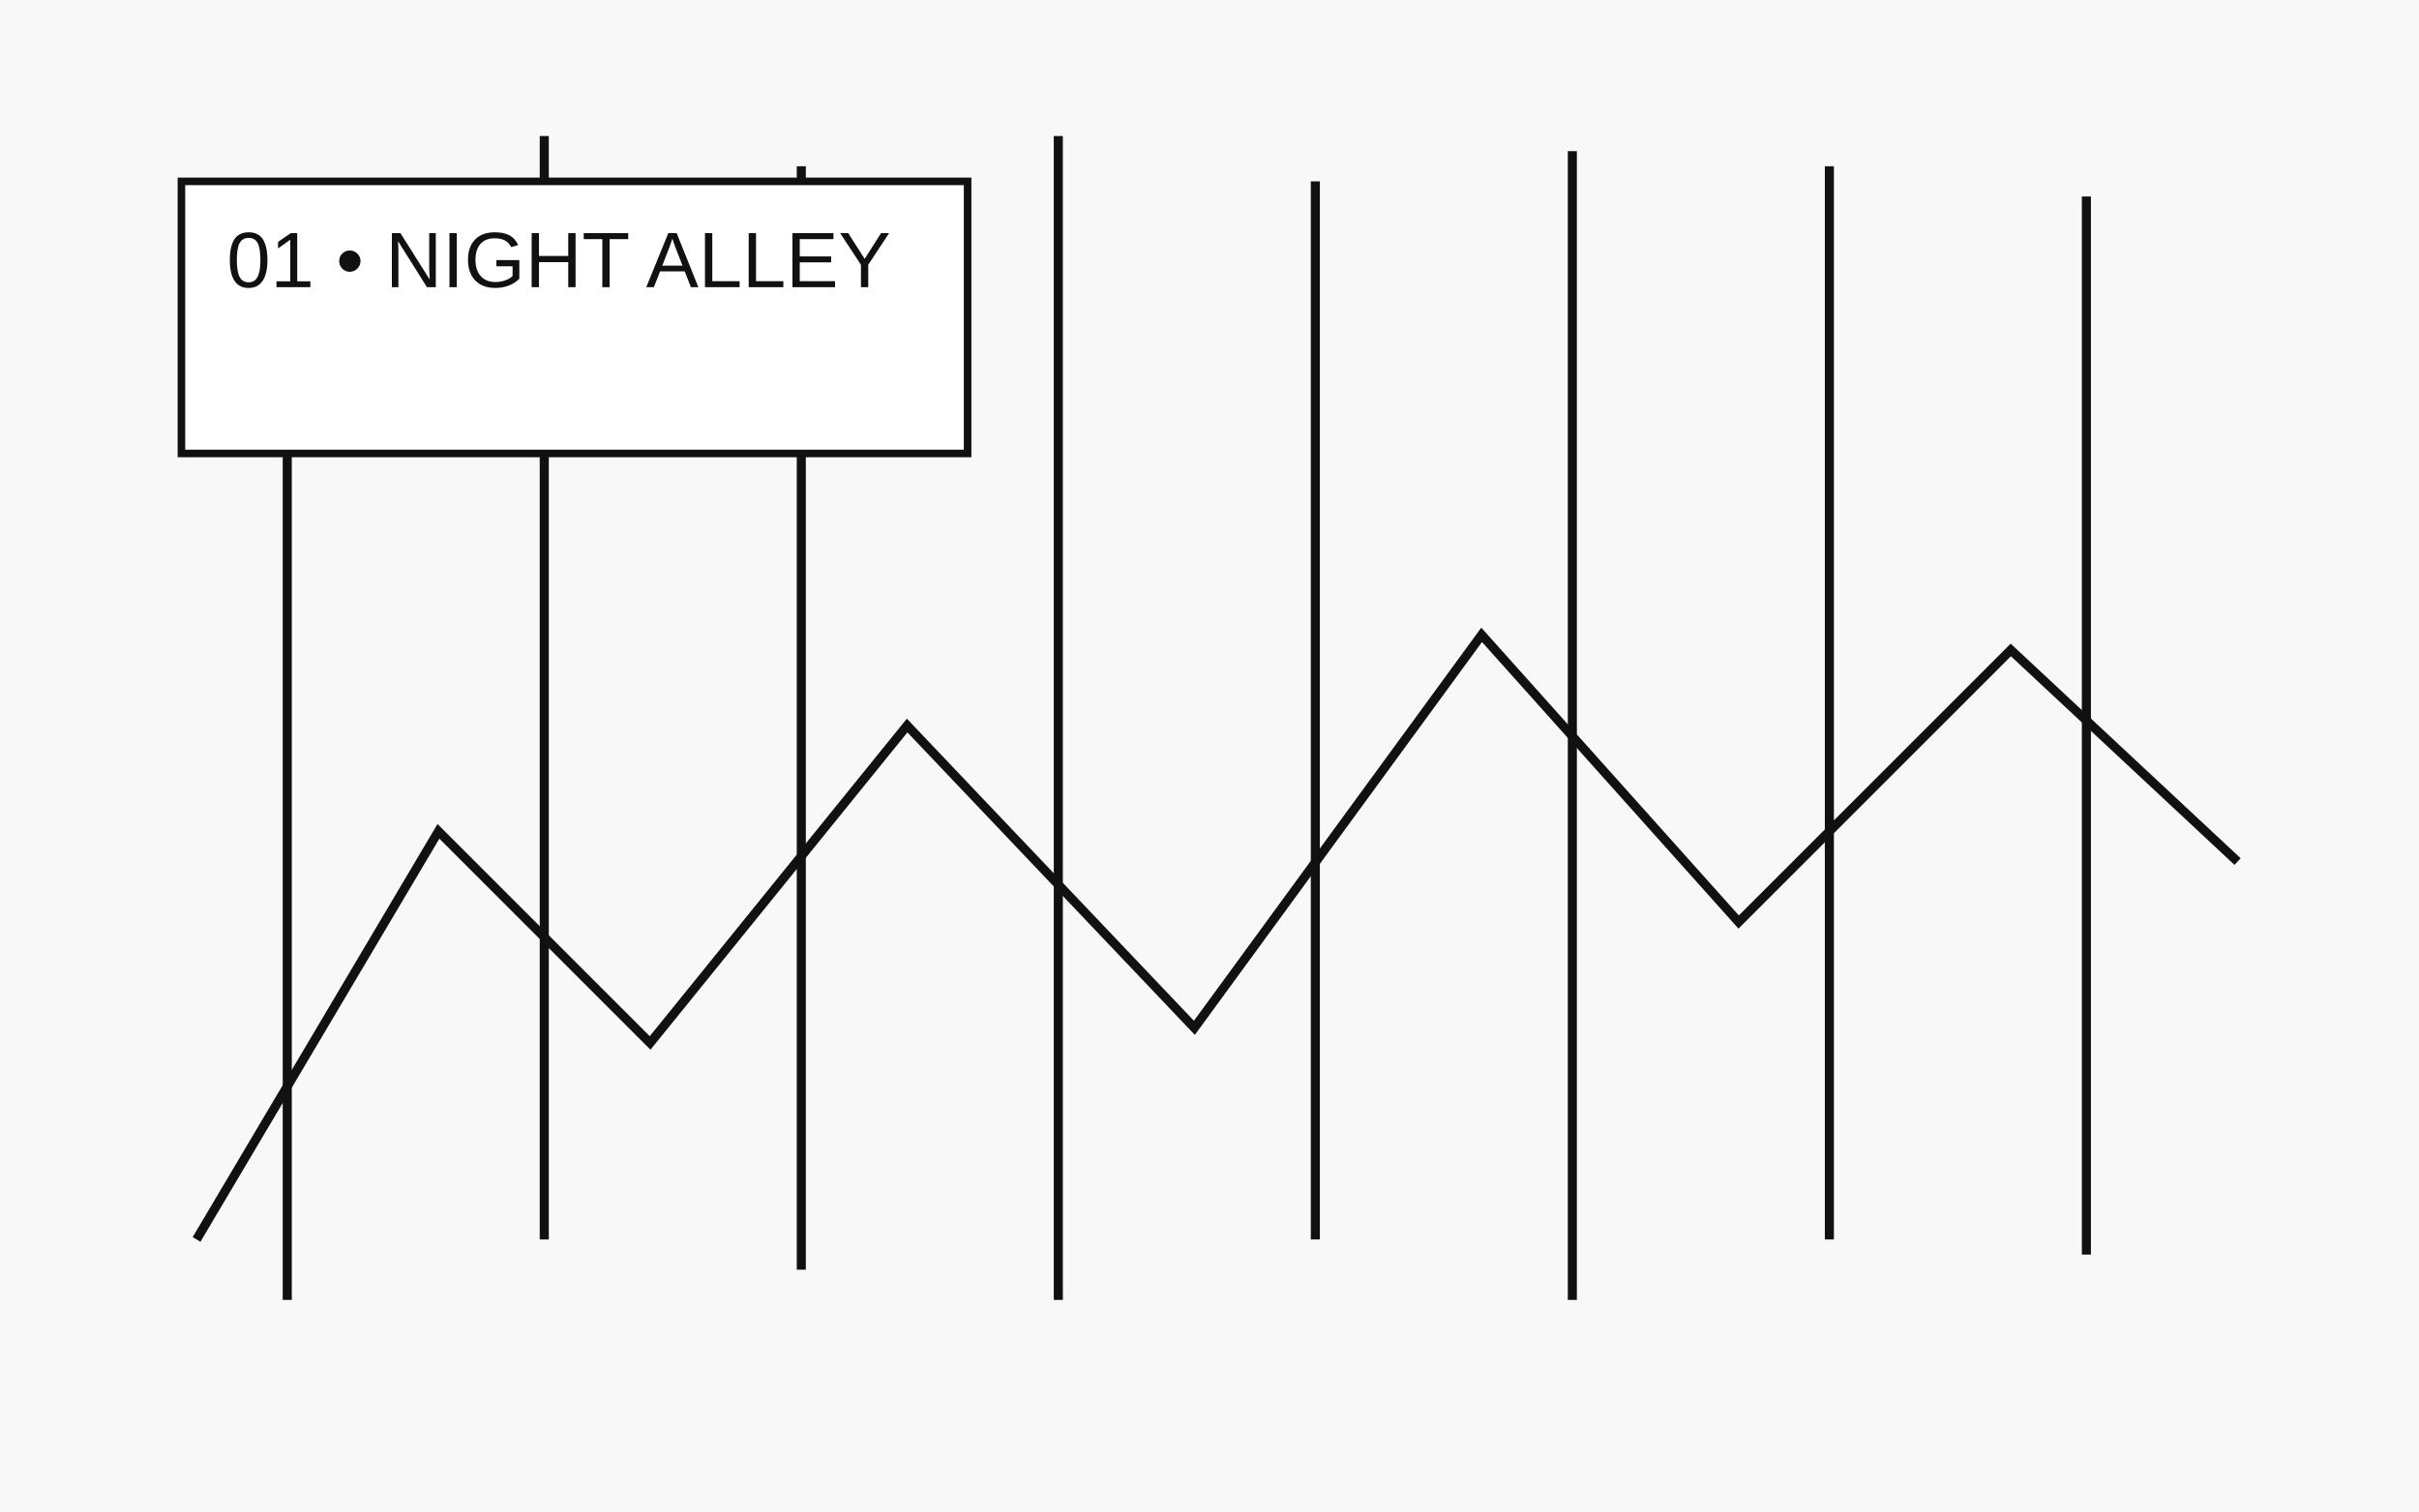
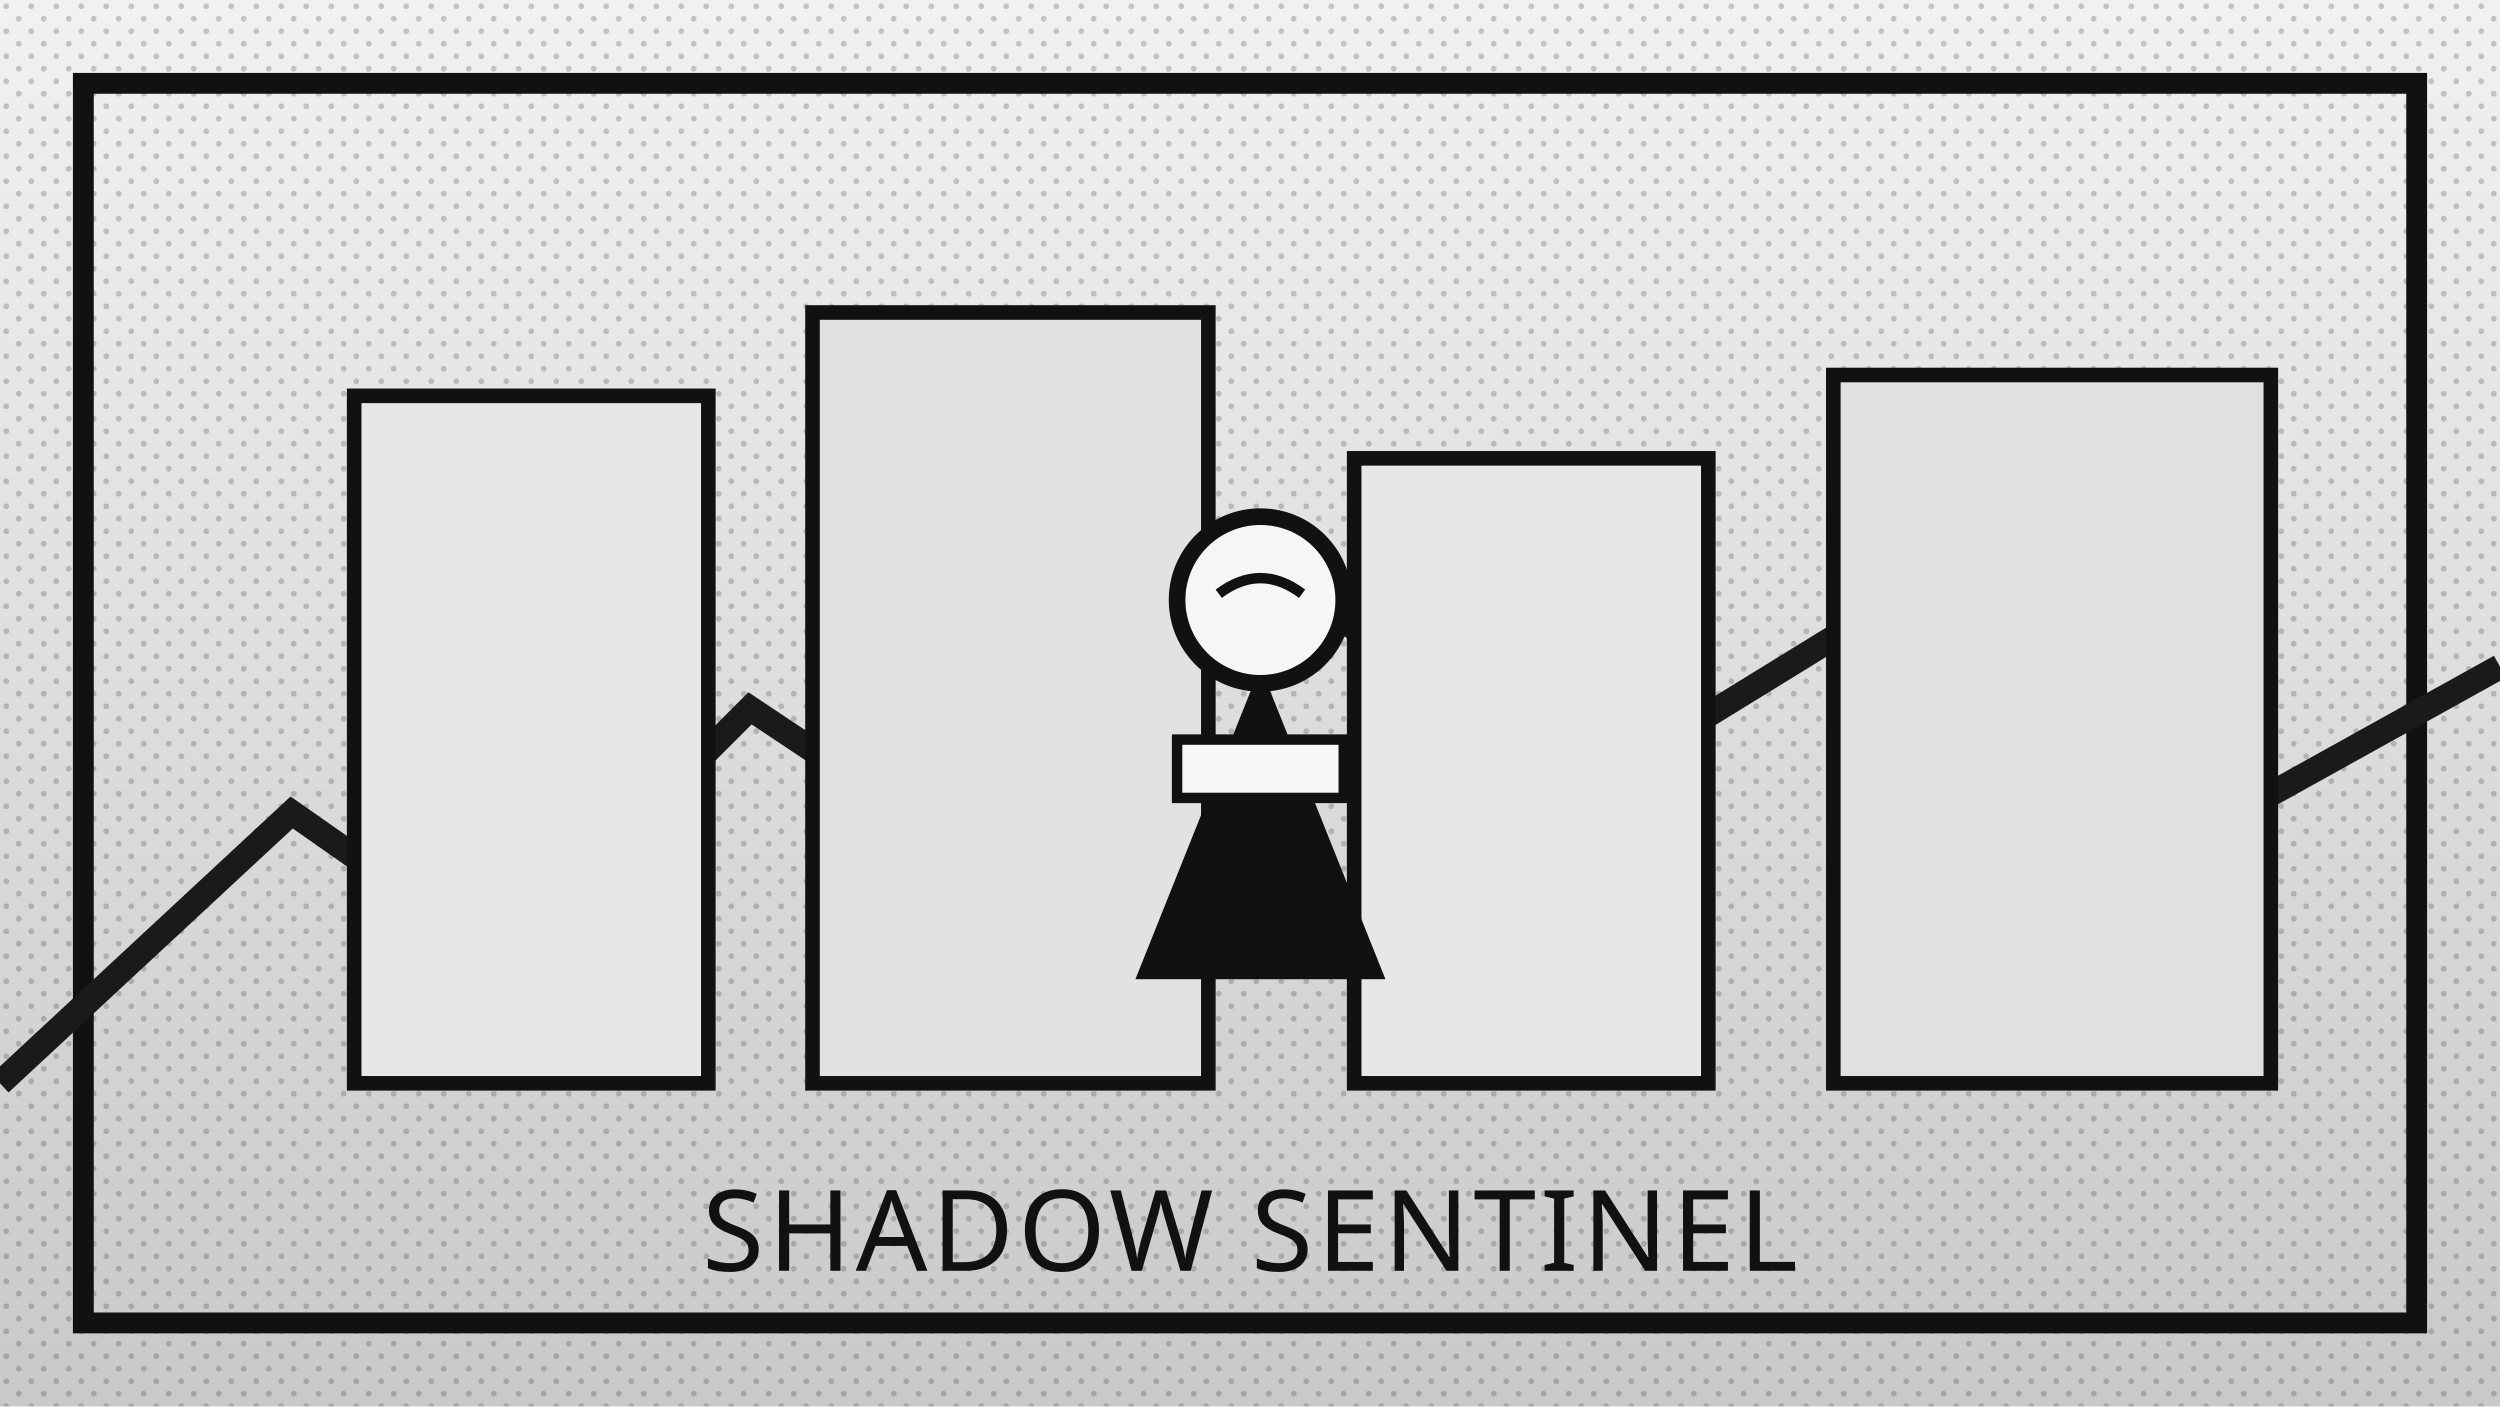
- <svg xmlns="http://www.w3.org/2000/svg" width="1600" height="1000" viewBox="0 0 1600 1000">
-   <rect width="1600" height="1000" fill="#f8f8f8" />
-   <g stroke="#111" stroke-width="6" fill="none">
-     <path d="M130 820 L290 550 L430 690 L600 480 L790 680 L980 420 L1150 610 L1330 430 L1480 570" />
-     <path d="M190 120 L190 860" />
-     <path d="M360 90 L360 820" />
-     <path d="M530 110 L530 840" />
-     <path d="M700 90 L700 860" />
-     <path d="M870 120 L870 820" />
-     <path d="M1040 100 L1040 860" />
-     <path d="M1210 110 L1210 820" />
-     <path d="M1380 130 L1380 830" />
-   </g>
-   <rect x="120" y="120" width="520" height="180" fill="#fff" stroke="#111" stroke-width="5" />
-   <text x="150" y="190" font-family="Arial" font-size="52" fill="#111">01 • NIGHT ALLEY</text>
+ <svg xmlns="http://www.w3.org/2000/svg" viewBox="0 0 1200 675">
+   <defs>
+     <pattern id="halftone1" width="12" height="12" patternUnits="userSpaceOnUse">
+       <circle cx="3" cy="3" r="1.4" fill="#222" opacity="0.22" />
+       <circle cx="9" cy="9" r="1.4" fill="#222" opacity="0.22" />
+     </pattern>
+     <linearGradient id="night1" x1="0" y1="0" x2="0" y2="1">
+       <stop offset="0%" stop-color="#f1f1f1" />
+       <stop offset="100%" stop-color="#c9c9c9" />
+     </linearGradient>
+   </defs>
+   <rect width="1200" height="675" fill="url(#night1)" />
+   <rect width="1200" height="675" fill="url(#halftone1)" />
+   <rect x="40" y="40" width="1120" height="595" fill="none" stroke="#111" stroke-width="10" />
+   <path d="M0 520 L140 390 L240 460 L360 340 L480 420 L620 280 L760 380 L890 300 L1020 420 L1200 320" fill="none" stroke="#1a1a1a" stroke-width="12" />
+   <rect x="170" y="190" width="170" height="330" fill="#e7e7e7" stroke="#111" stroke-width="7" />
+   <rect x="390" y="150" width="190" height="370" fill="#e2e2e2" stroke="#111" stroke-width="7" />
+   <rect x="650" y="220" width="170" height="300" fill="#e7e7e7" stroke="#111" stroke-width="7" />
+   <rect x="880" y="180" width="210" height="340" fill="#e0e0e0" stroke="#111" stroke-width="7" />
+   <path d="M545 470 L605 320 L665 470 Z" fill="#111" />
+   <circle cx="605" cy="288" r="40" fill="#f6f6f6" stroke="#111" stroke-width="8" />
+   <path d="M585 285 Q605 270 625 285" fill="none" stroke="#111" stroke-width="5" />
+   <rect x="565" y="355" width="80" height="28" fill="#f7f7f7" stroke="#111" stroke-width="5" />
+   <text x="600" y="610" text-anchor="middle" font-family="Impact, sans-serif" font-size="54" fill="#111" letter-spacing="2">
+     SHADOW SENTINEL
+   </text>
</svg>
